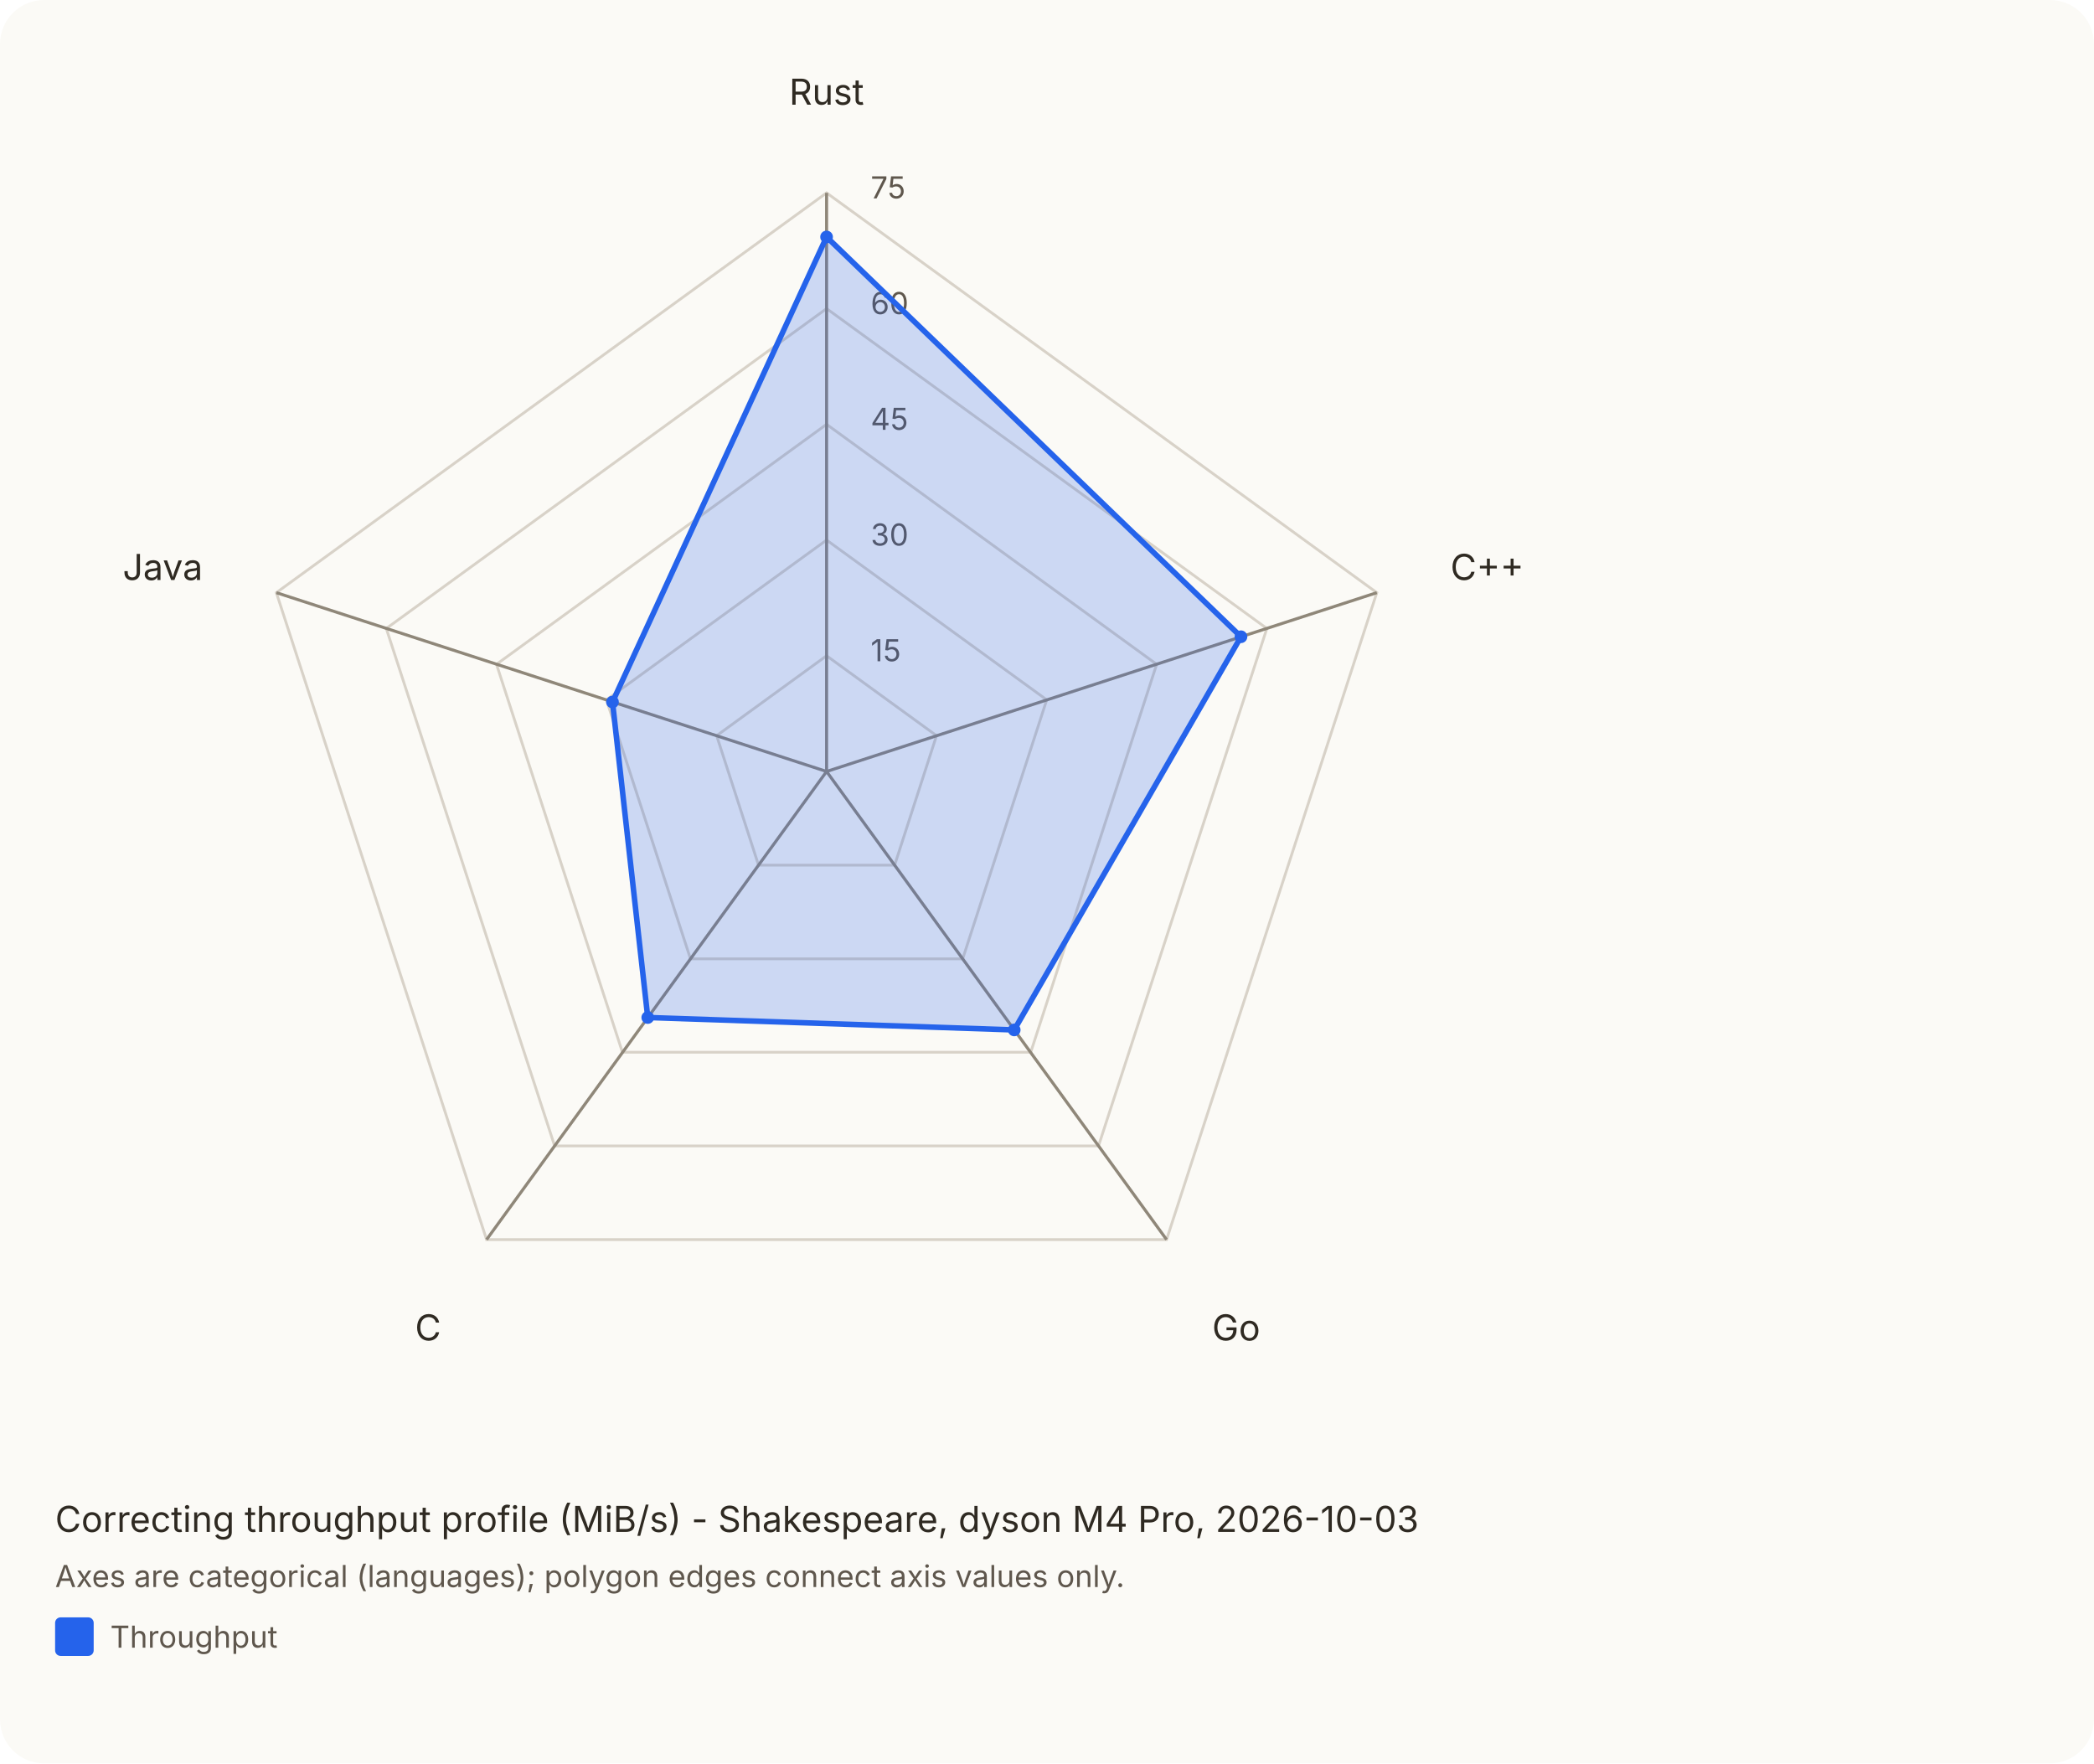
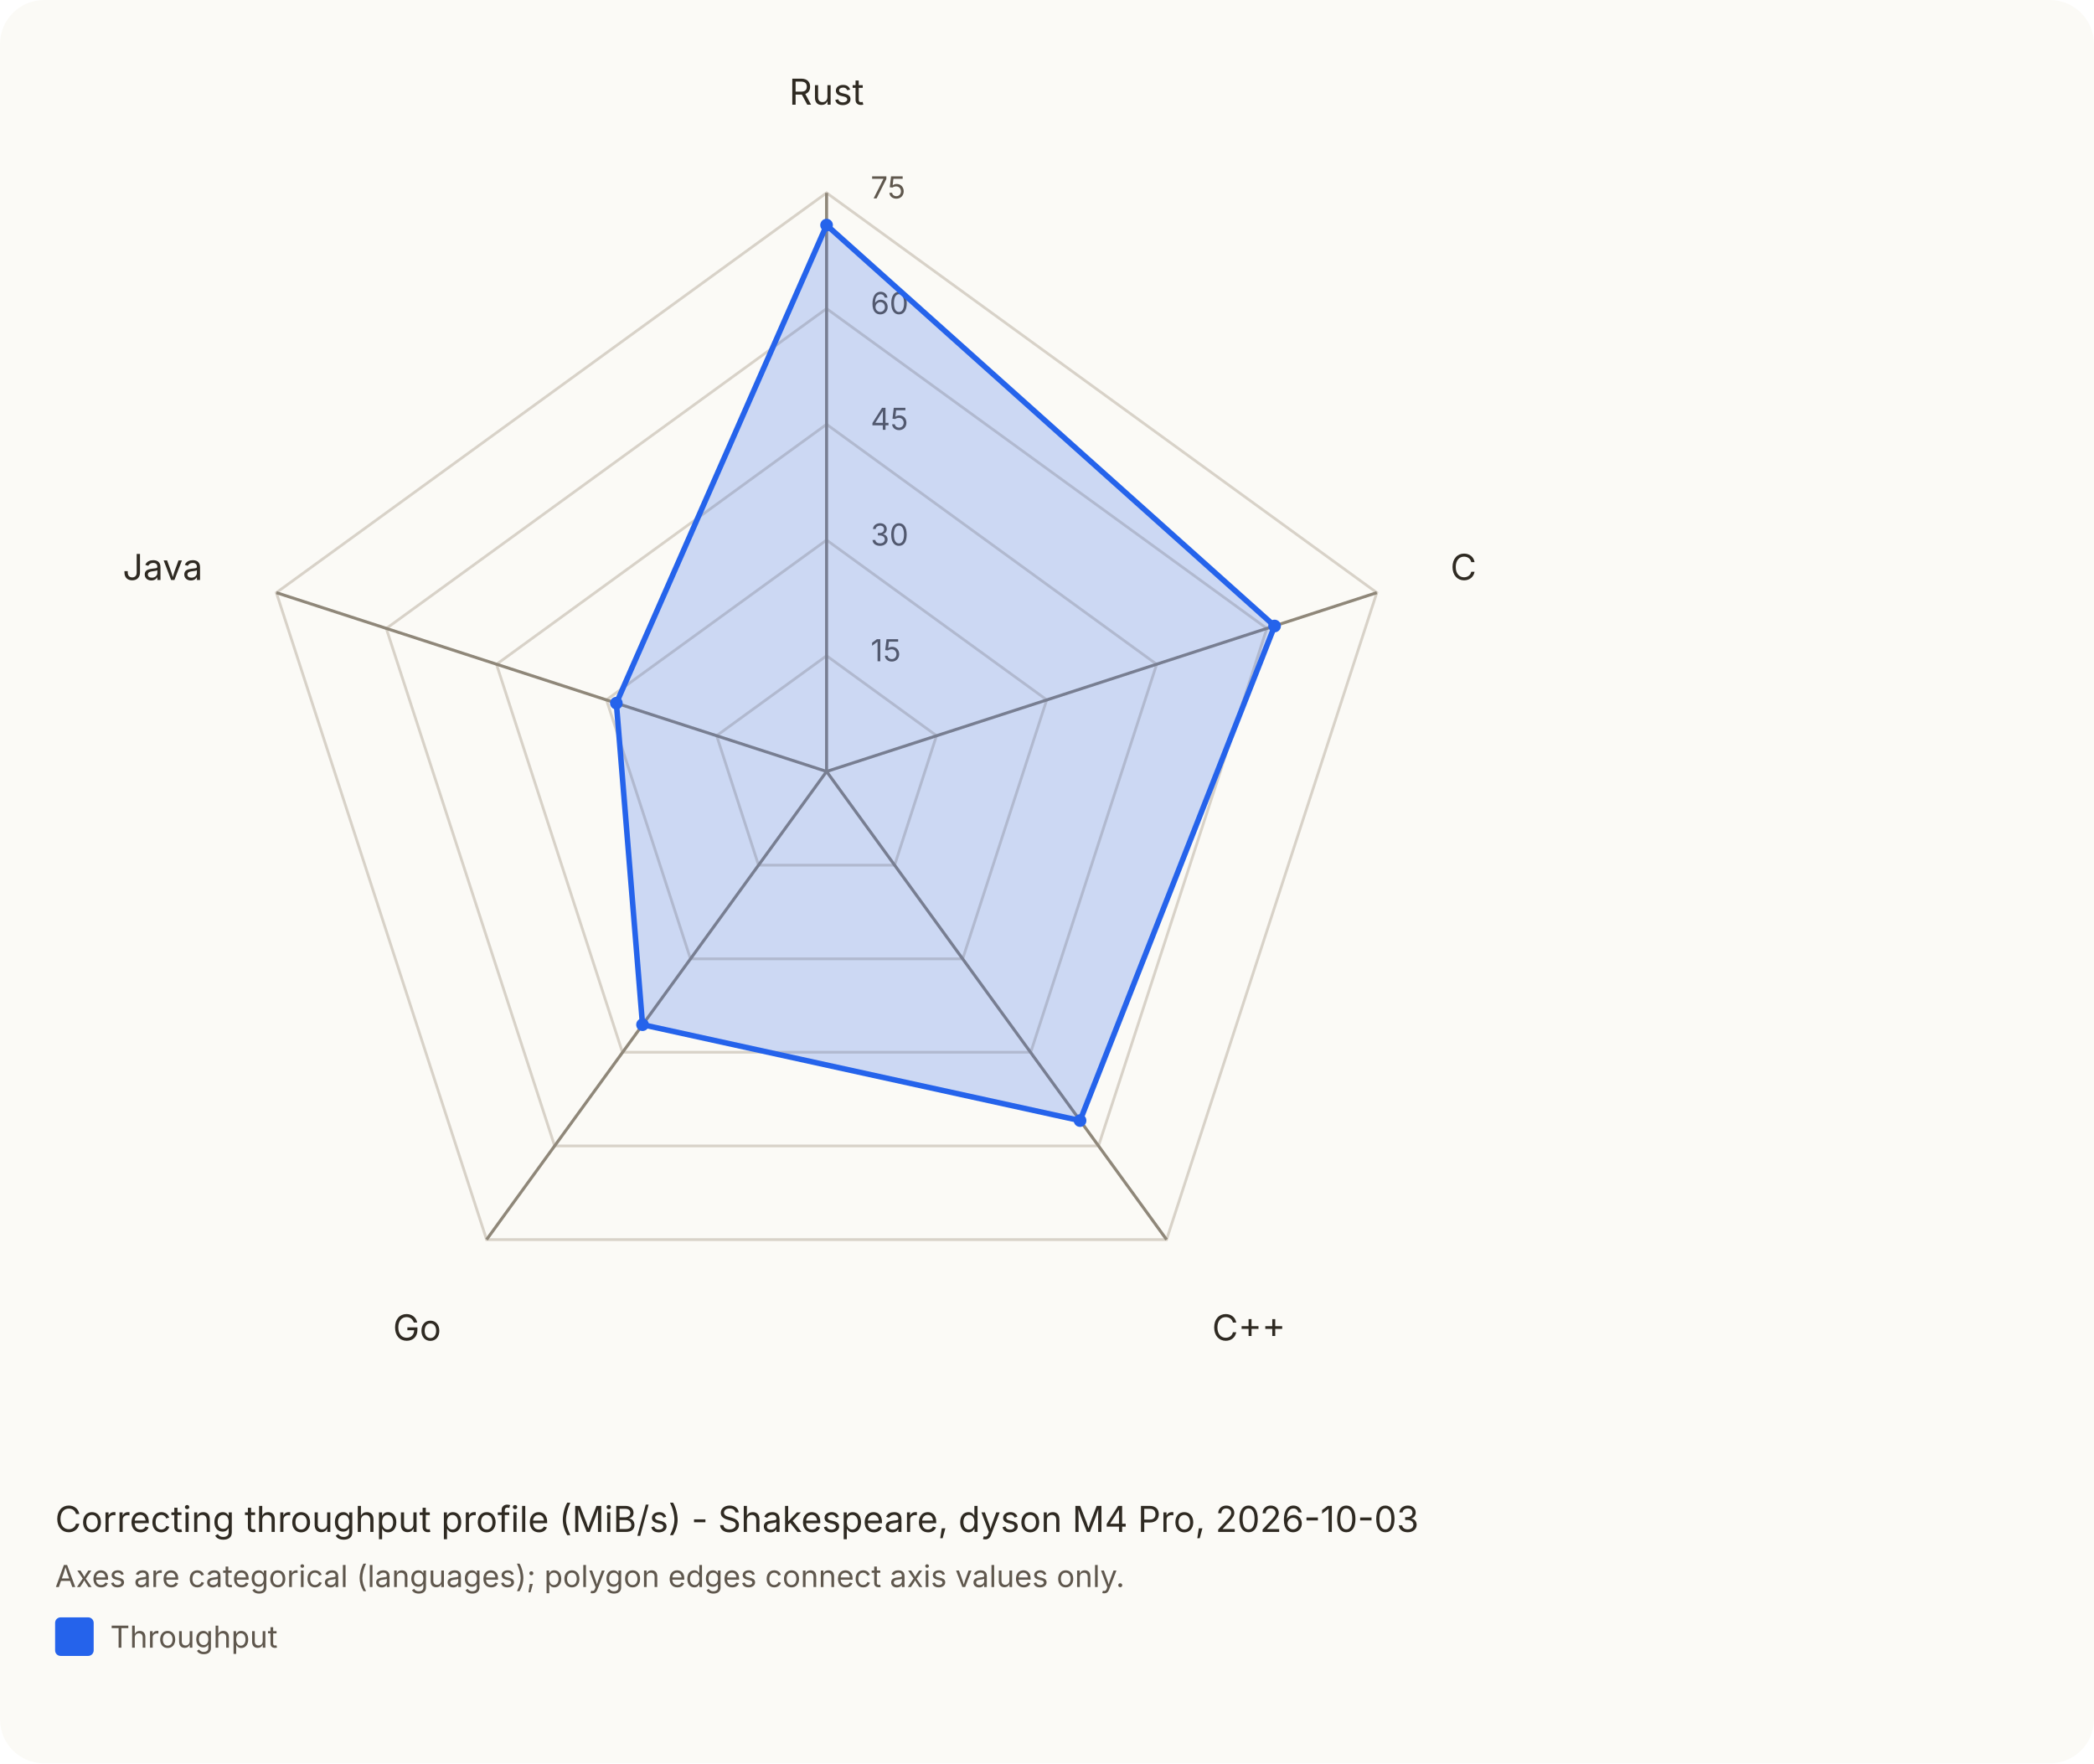
<svg xmlns="http://www.w3.org/2000/svg" viewBox="0 0 760 640" role="img" aria-labelledby="title desc">
  <style>
    .bg { fill: #fbfaf6; }
    .grid { fill: none; stroke: #d8d2c8; stroke-width: 1; }
    .axis { stroke: #8f8779; stroke-width: 1.1; }
    .label { fill: #2f2a22; font: 13px ui-sans-serif, -apple-system, BlinkMacSystemFont, "Segoe UI", sans-serif; }
    .small { fill: #5f574d; font: 11px ui-sans-serif, -apple-system, BlinkMacSystemFont, "Segoe UI", sans-serif; }
  </style>
  <rect class="bg" x="0" y="0" width="760" height="640" rx="16" />
  <polygon class="grid" points="300.0,238.0 339.9,267.0 324.7,314.0 275.3,314.0 260.1,267.0" />
  <polygon class="grid" points="300.0,196.0 379.9,254.0 349.4,348.0 250.6,348.0 220.1,254.0" />
  <polygon class="grid" points="300.0,154.0 419.8,241.1 374.1,381.9 225.9,381.9 180.2,241.1" />
  <polygon class="grid" points="300.0,112.0 459.8,228.1 398.7,415.9 201.3,415.9 140.2,228.1" />
  <polygon class="grid" points="300.0,70.0 499.7,215.1 423.4,449.9 176.6,449.9 100.3,215.1" />
  <line class="axis" x1="300" y1="280" x2="300.0" y2="70.0" />
  <line class="axis" x1="300" y1="280" x2="499.7" y2="215.1" />
  <line class="axis" x1="300" y1="280" x2="423.4" y2="449.9" />
  <line class="axis" x1="300" y1="280" x2="176.6" y2="449.9" />
  <line class="axis" x1="300" y1="280" x2="100.3" y2="215.1" />
  <text class="small" x="316.0" y="240.0">15</text>
  <text class="small" x="316.0" y="198.0">30</text>
  <text class="small" x="316.0" y="156.0">45</text>
  <text class="small" x="316.0" y="114.0">60</text>
  <text class="small" x="316.0" y="72.0">75</text>
  <text class="label" x="300.0" y="38.0" text-anchor="middle">Rust</text>
-   <text class="label" x="526.4" y="210.5" text-anchor="start">C++</text>
-   <text class="label" x="439.9" y="486.5" text-anchor="start">Go</text>
-   <text class="label" x="160.1" y="486.5" text-anchor="end">C</text>
+   <text class="label" x="526.4" y="210.5" text-anchor="start">C</text>
+   <text class="label" x="439.9" y="486.5" text-anchor="start">C++</text>
+   <text class="label" x="160.1" y="486.5" text-anchor="end">Go</text>
  <text class="label" x="73.6" y="210.5" text-anchor="end">Java</text>
-   <polygon points="300.0,86.0 450.4,231.1 368.1,373.8 235.1,369.3 222.3,254.8" fill="#2563eb" fill-opacity="0.22" stroke="#2563eb" stroke-width="2" />
-   <circle cx="300.0" cy="86.0" r="2.3" fill="#2563eb" />
-   <circle cx="450.4" cy="231.1" r="2.3" fill="#2563eb" />
-   <circle cx="368.1" cy="373.8" r="2.3" fill="#2563eb" />
-   <circle cx="235.1" cy="369.3" r="2.3" fill="#2563eb" />
-   <circle cx="222.3" cy="254.8" r="2.3" fill="#2563eb" />
+   <polygon points="300.0,81.7 462.6,227.2 392.0,406.7 233.2,371.9 223.7,255.2" fill="#2563eb" fill-opacity="0.22" stroke="#2563eb" stroke-width="2" />
+   <circle cx="300.0" cy="81.7" r="2.3" fill="#2563eb" />
+   <circle cx="462.6" cy="227.2" r="2.3" fill="#2563eb" />
+   <circle cx="392.0" cy="406.7" r="2.3" fill="#2563eb" />
+   <circle cx="233.2" cy="371.9" r="2.3" fill="#2563eb" />
+   <circle cx="223.7" cy="255.2" r="2.3" fill="#2563eb" />
  <text class="label" x="20" y="556">Correcting throughput profile (MiB/s) - Shakespeare, dyson M4 Pro, 2026-10-03</text>
  <text class="small" x="20" y="576">Axes are categorical (languages); polygon edges connect axis values only.</text>
  <rect x="20" y="587" width="14" height="14" rx="2" fill="#2563eb" />
  <text class="small" x="40" y="598">Throughput</text>
</svg>
